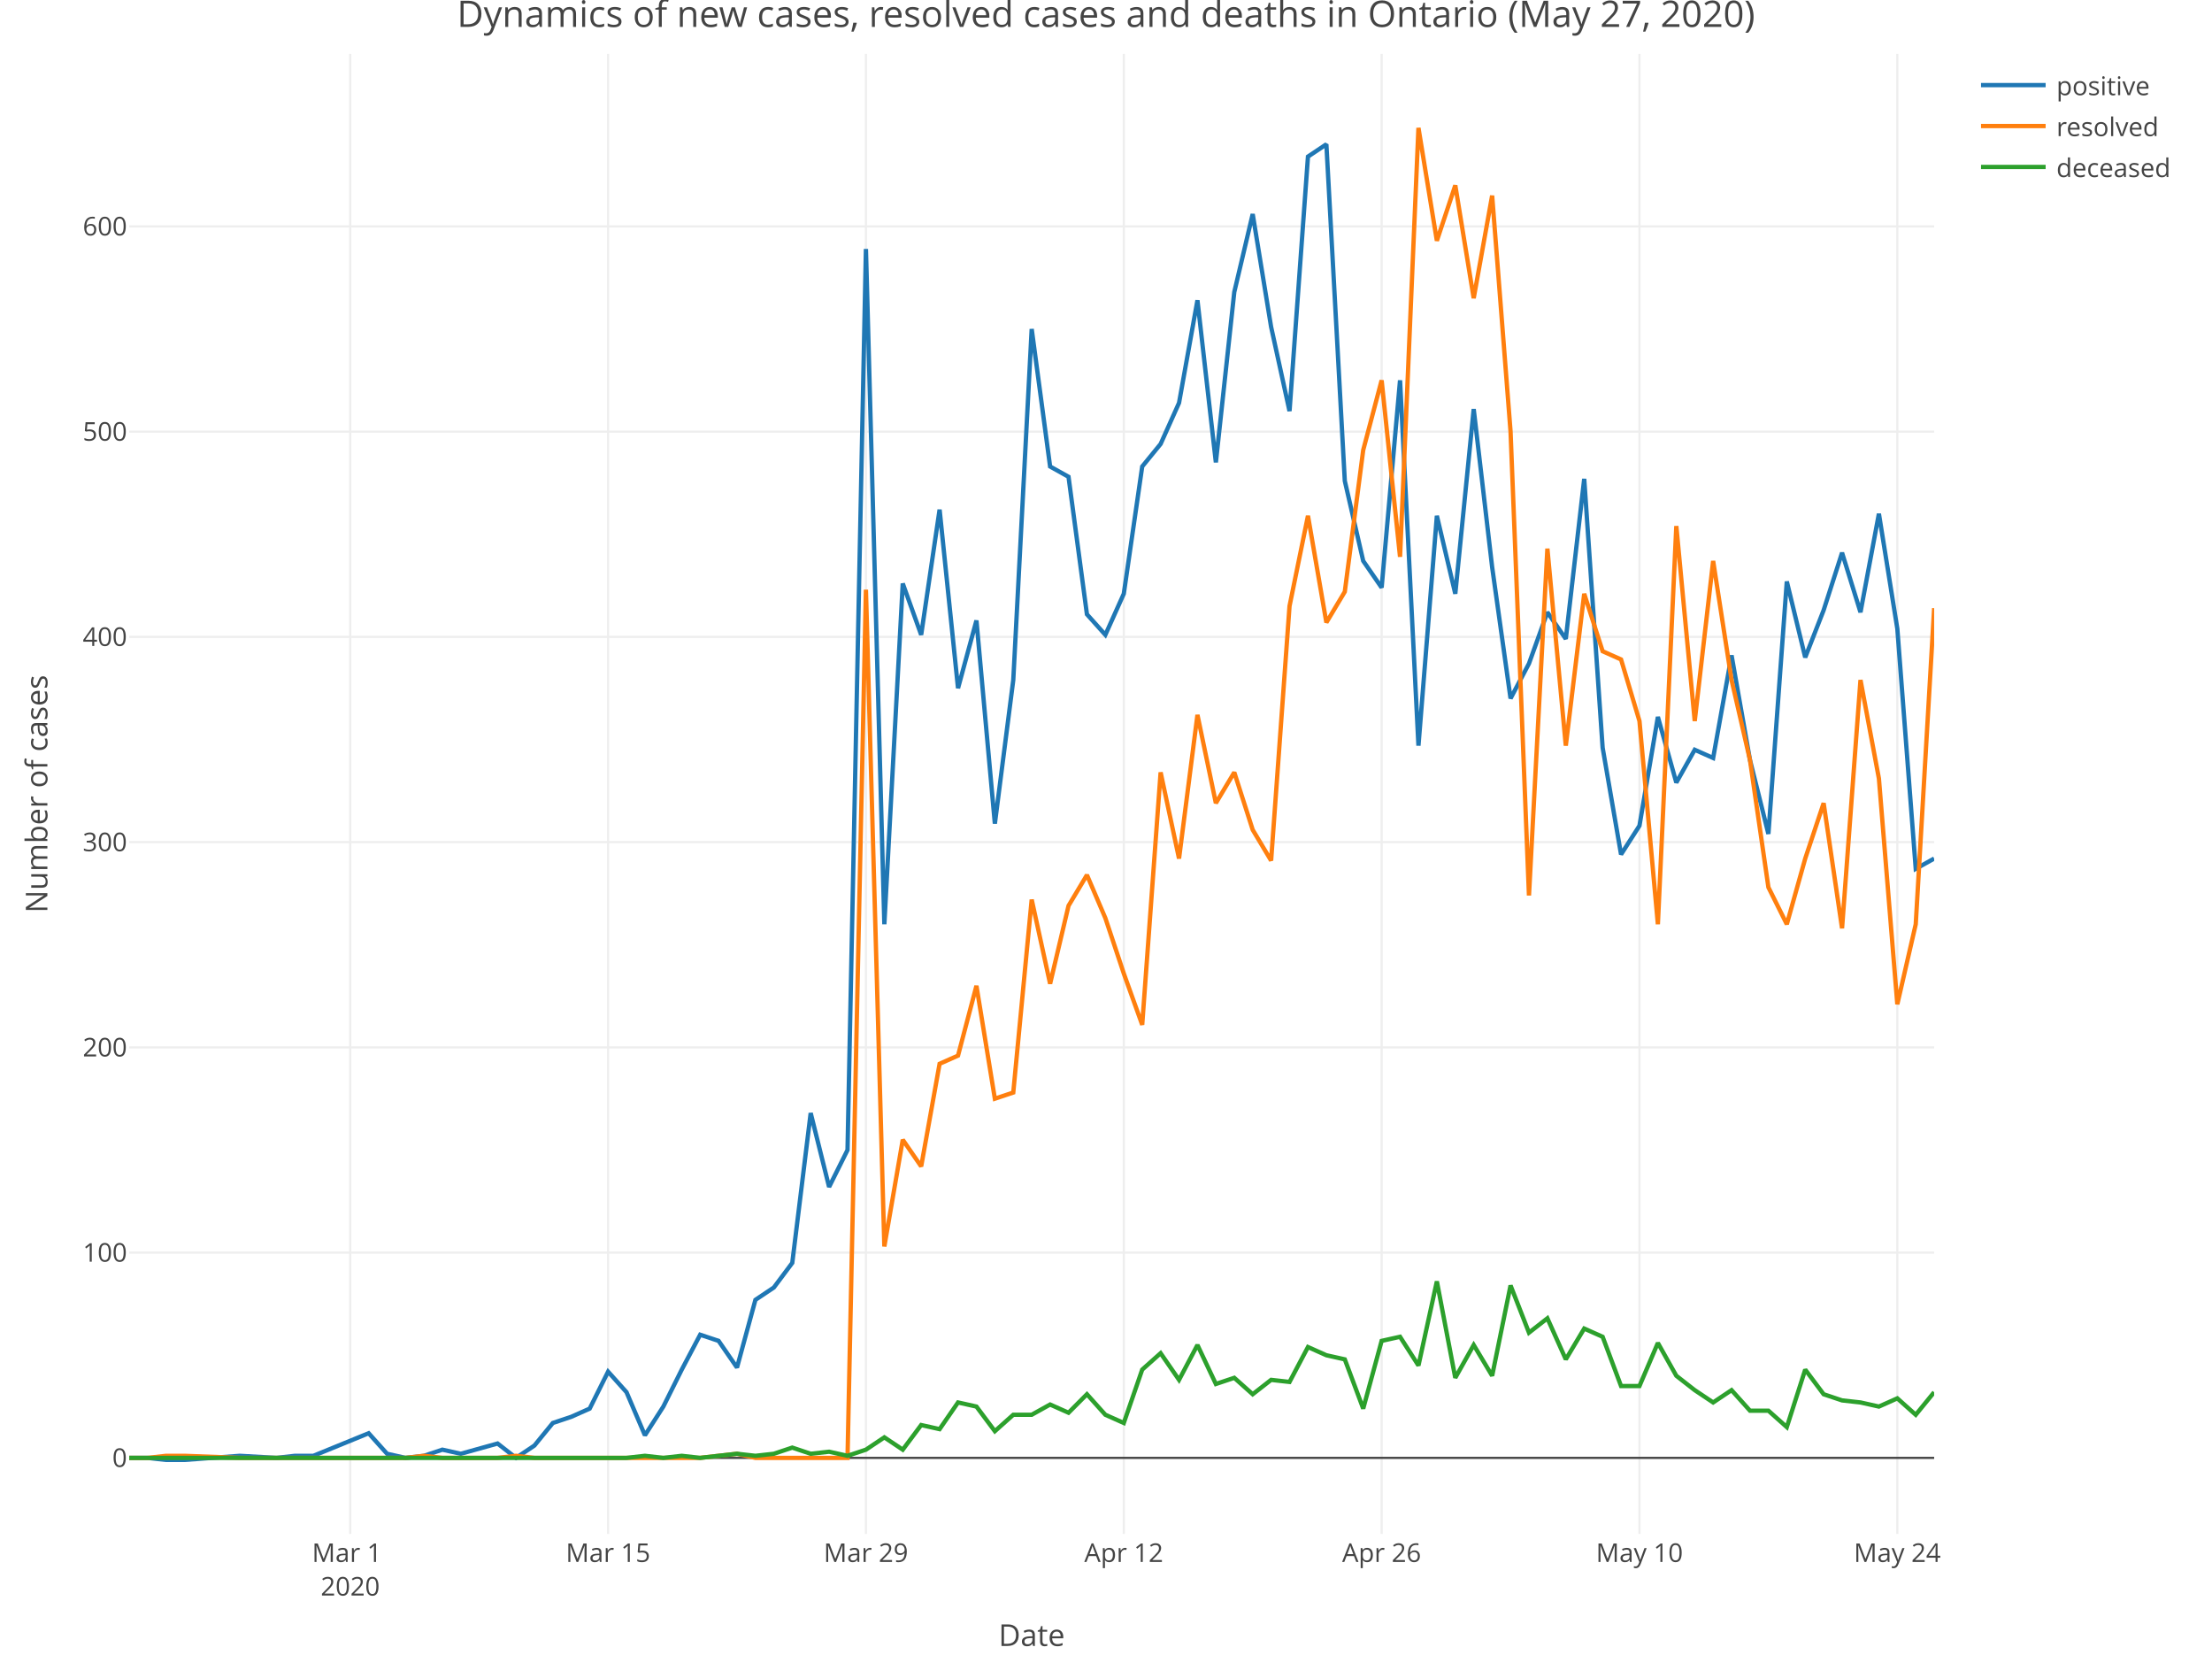
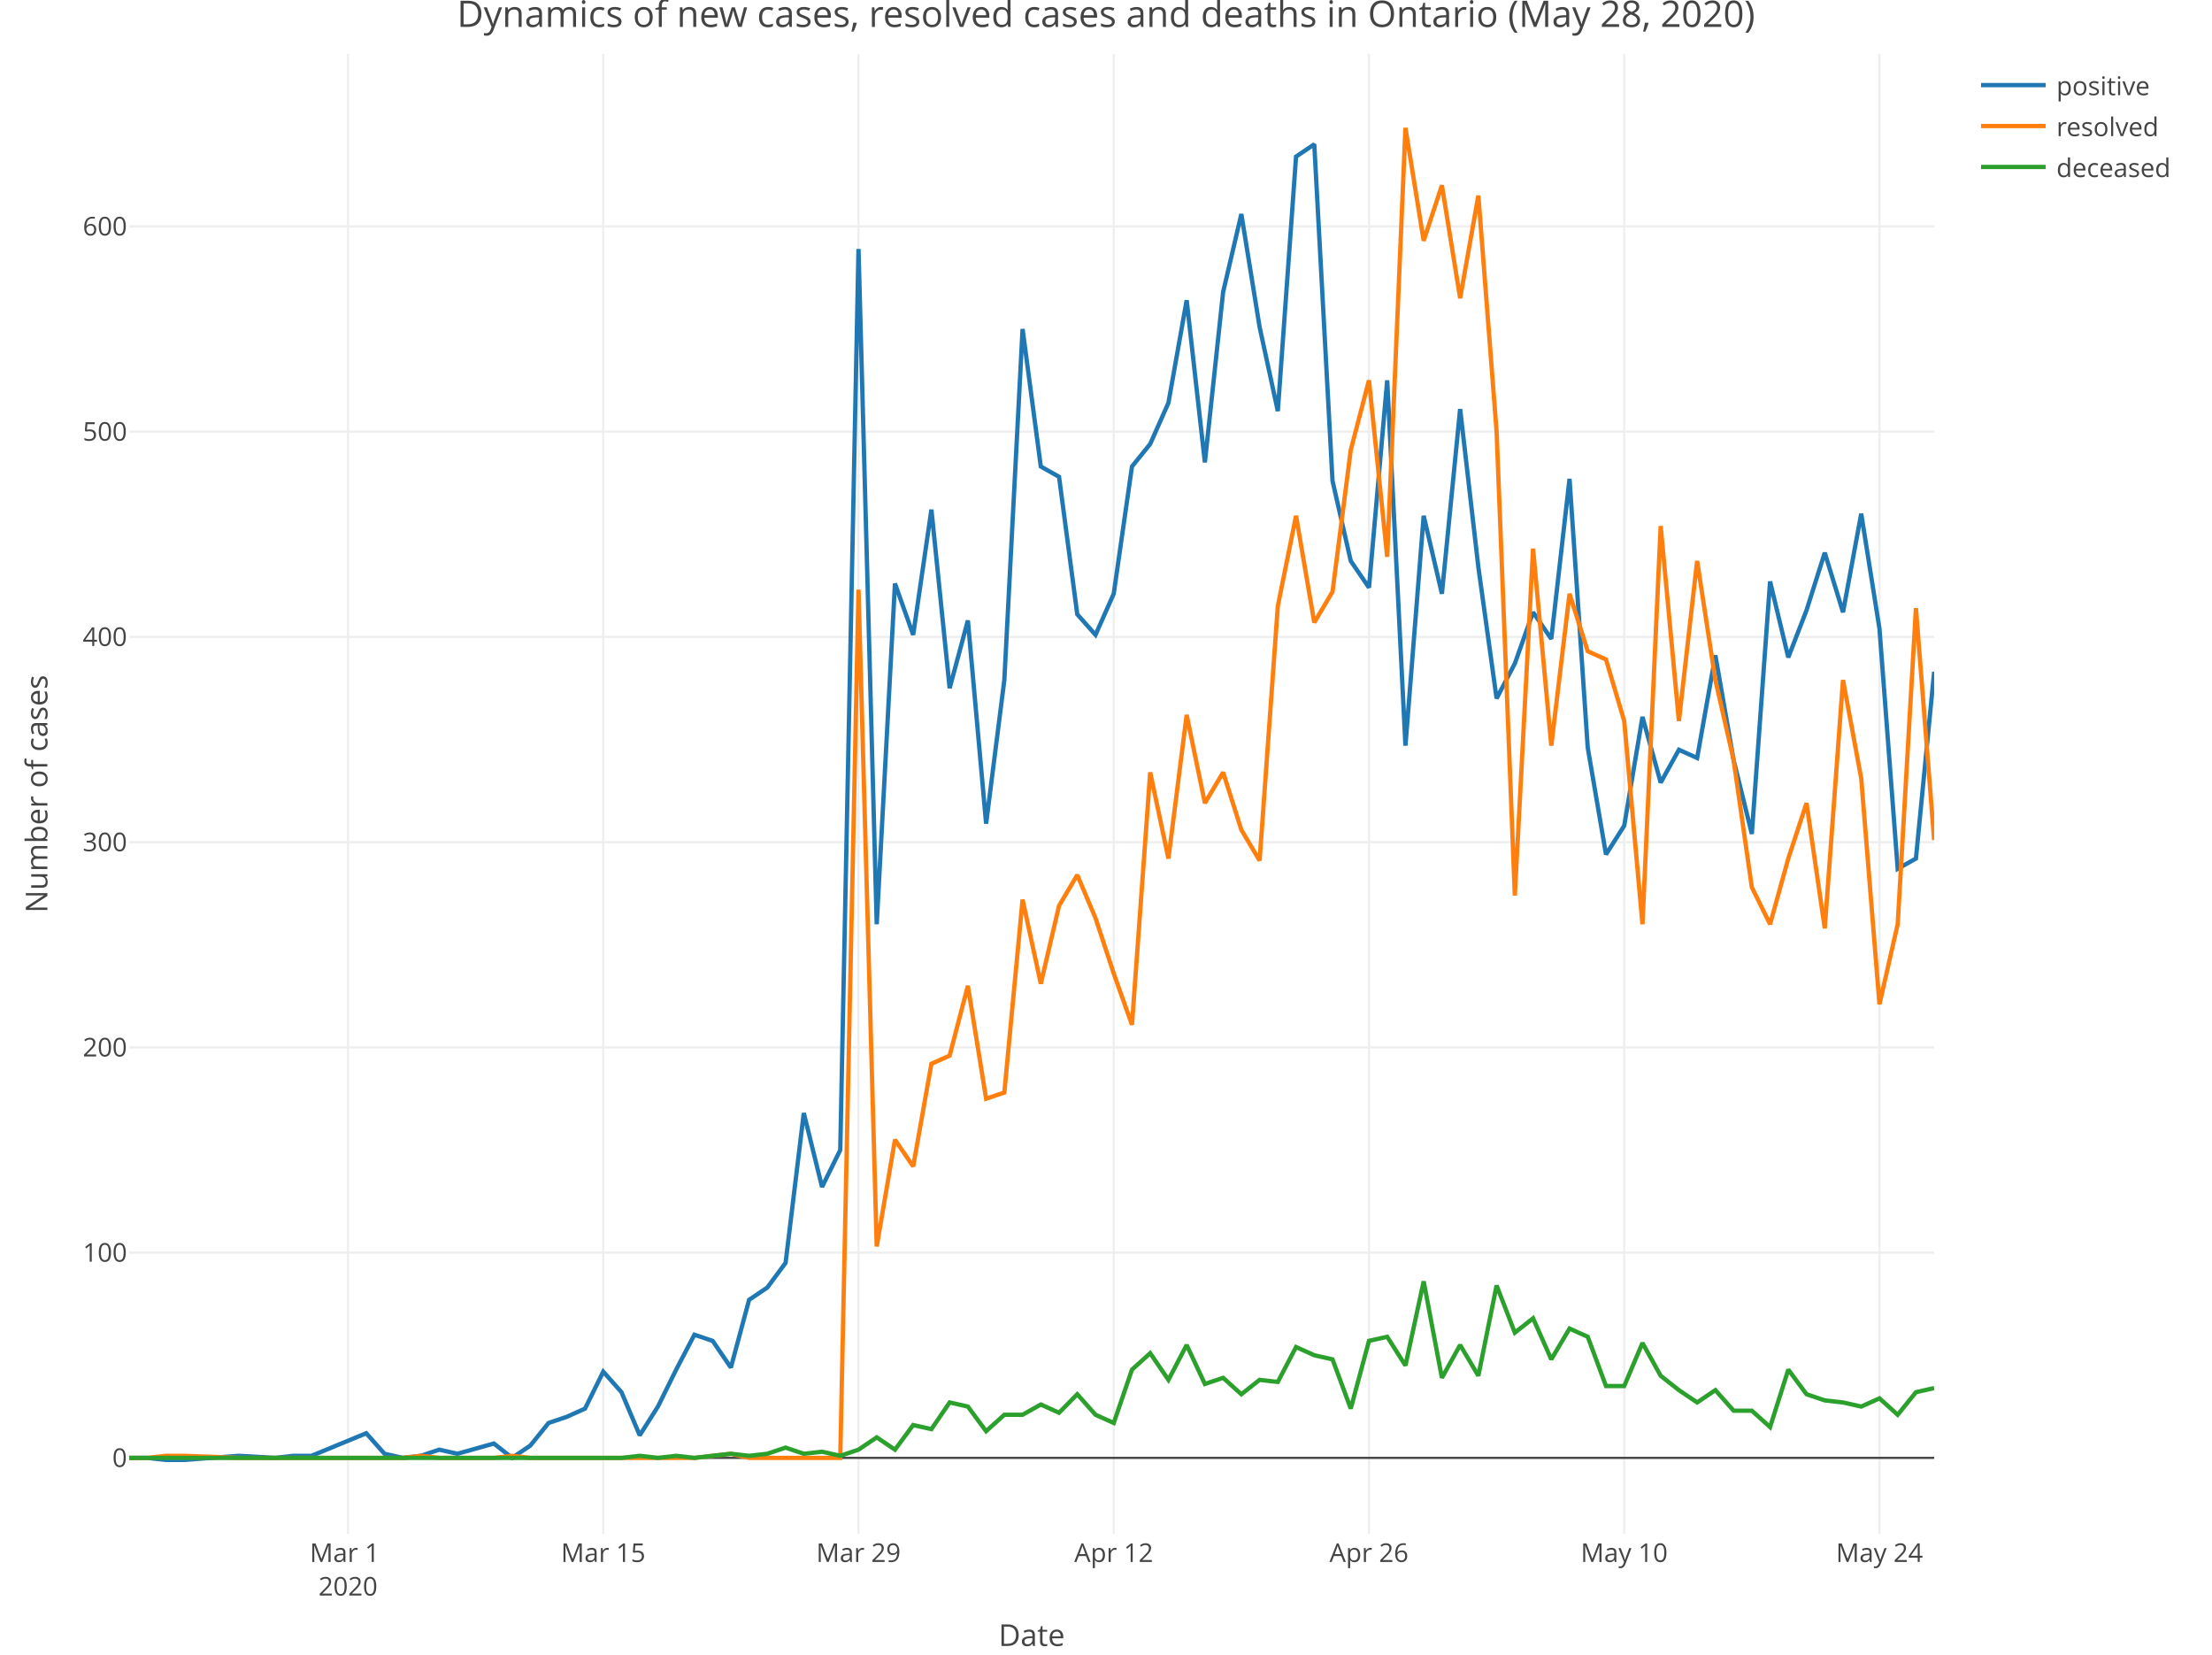
<svg xmlns="http://www.w3.org/2000/svg" class="main-svg" width="1027" height="768" style="" viewBox="0 0 1027 768">
  <rect x="0" y="0" width="1027" height="768" style="fill: rgb(255, 255, 255); fill-opacity: 1;" />
-   <defs id="defs-5b5c60">
+   <defs id="defs-2ed248">
    <g class="clips">
-       <clipPath id="clip5b5c60xyplot" class="plotclip">
+       <clipPath id="clip2ed248xyplot" class="plotclip">
        <rect width="838" height="687" />
      </clipPath>
-       <clipPath class="axesclip" id="clip5b5c60x">
+       <clipPath class="axesclip" id="clip2ed248x">
        <rect x="60" y="0" width="838" height="768" />
      </clipPath>
-       <clipPath class="axesclip" id="clip5b5c60y">
+       <clipPath class="axesclip" id="clip2ed248y">
        <rect x="0" y="25" width="1027" height="687" />
      </clipPath>
-       <clipPath class="axesclip" id="clip5b5c60xy">
+       <clipPath class="axesclip" id="clip2ed248xy">
        <rect x="60" y="25" width="838" height="687" />
      </clipPath>
    </g>
    <g class="gradients" />
  </defs>
  <g class="bglayer" />
  <g class="layer-below">
    <g class="imagelayer" />
    <g class="shapelayer" />
  </g>
  <g class="cartesianlayer">
    <g class="subplot xy">
      <g class="layer-subplot">
        <g class="shapelayer" />
        <g class="imagelayer" />
      </g>
      <g class="gridlayer">
        <g class="x">
-           <path class="xgrid crisp" transform="translate(162.61,0)" d="M0,25v687" style="stroke: rgb(238, 238, 238); stroke-opacity: 1; stroke-width: 1px;" />
-           <path class="xgrid crisp" transform="translate(282.33,0)" d="M0,25v687" style="stroke: rgb(238, 238, 238); stroke-opacity: 1; stroke-width: 1px;" />
-           <path class="xgrid crisp" transform="translate(402.04,0)" d="M0,25v687" style="stroke: rgb(238, 238, 238); stroke-opacity: 1; stroke-width: 1px;" />
-           <path class="xgrid crisp" transform="translate(521.76,0)" d="M0,25v687" style="stroke: rgb(238, 238, 238); stroke-opacity: 1; stroke-width: 1px;" />
-           <path class="xgrid crisp" transform="translate(641.47,0)" d="M0,25v687" style="stroke: rgb(238, 238, 238); stroke-opacity: 1; stroke-width: 1px;" />
-           <path class="xgrid crisp" transform="translate(761.18,0)" d="M0,25v687" style="stroke: rgb(238, 238, 238); stroke-opacity: 1; stroke-width: 1px;" />
-           <path class="xgrid crisp" transform="translate(880.9,0)" d="M0,25v687" style="stroke: rgb(238, 238, 238); stroke-opacity: 1; stroke-width: 1px;" />
+           <path class="xgrid crisp" transform="translate(161.58,0)" d="M0,25v687" style="stroke: rgb(238, 238, 238); stroke-opacity: 1; stroke-width: 1px;" />
+           <path class="xgrid crisp" transform="translate(280.08,0)" d="M0,25v687" style="stroke: rgb(238, 238, 238); stroke-opacity: 1; stroke-width: 1px;" />
+           <path class="xgrid crisp" transform="translate(398.59,0)" d="M0,25v687" style="stroke: rgb(238, 238, 238); stroke-opacity: 1; stroke-width: 1px;" />
+           <path class="xgrid crisp" transform="translate(517.09,0)" d="M0,25v687" style="stroke: rgb(238, 238, 238); stroke-opacity: 1; stroke-width: 1px;" />
+           <path class="xgrid crisp" transform="translate(635.6,0)" d="M0,25v687" style="stroke: rgb(238, 238, 238); stroke-opacity: 1; stroke-width: 1px;" />
+           <path class="xgrid crisp" transform="translate(754.1,0)" d="M0,25v687" style="stroke: rgb(238, 238, 238); stroke-opacity: 1; stroke-width: 1px;" />
+           <path class="xgrid crisp" transform="translate(872.61,0)" d="M0,25v687" style="stroke: rgb(238, 238, 238); stroke-opacity: 1; stroke-width: 1px;" />
        </g>
        <g class="y">
          <path class="ygrid crisp" transform="translate(0,581.43)" d="M60,0h838" style="stroke: rgb(238, 238, 238); stroke-opacity: 1; stroke-width: 1px;" />
          <path class="ygrid crisp" transform="translate(0,486.16)" d="M60,0h838" style="stroke: rgb(238, 238, 238); stroke-opacity: 1; stroke-width: 1px;" />
          <path class="ygrid crisp" transform="translate(0,390.89)" d="M60,0h838" style="stroke: rgb(238, 238, 238); stroke-opacity: 1; stroke-width: 1px;" />
          <path class="ygrid crisp" transform="translate(0,295.62)" d="M60,0h838" style="stroke: rgb(238, 238, 238); stroke-opacity: 1; stroke-width: 1px;" />
          <path class="ygrid crisp" transform="translate(0,200.35)" d="M60,0h838" style="stroke: rgb(238, 238, 238); stroke-opacity: 1; stroke-width: 1px;" />
          <path class="ygrid crisp" transform="translate(0,105.08)" d="M60,0h838" style="stroke: rgb(238, 238, 238); stroke-opacity: 1; stroke-width: 1px;" />
        </g>
      </g>
      <g class="zerolinelayer">
        <path class="yzl zl crisp" transform="translate(0,676.7)" d="M60,0h838" style="stroke: rgb(68, 68, 68); stroke-opacity: 1; stroke-width: 1px;" />
      </g>
      <path class="xlines-below" />
      <path class="ylines-below" />
      <g class="overlines-below" />
      <g class="xaxislayer-below" />
      <g class="yaxislayer-below" />
      <g class="overaxes-below" />
-       <g class="plot" transform="translate(60, 25)" clip-path="url('#clip5b5c60xyplot')">
+       <g class="plot" transform="translate(60, 25)" clip-path="url('#clip2ed248xyplot')">
        <g class="scatterlayer mlayer">
-           <g class="trace scatter trace4f8e6e" style="stroke-miterlimit: 2; opacity: 1;">
+           <g class="trace scatter traceb16655" style="stroke-miterlimit: 2; opacity: 1;">
            <g class="fills" />
            <g class="errorbars" />
            <g class="lines">
-               <path class="js-line" d="M0,651.7L8.55,651.7L17.1,652.65L25.65,652.65L51.31,650.74L68.41,651.7L76.96,650.74L85.51,650.74L111.16,640.26L119.71,649.79L128.27,651.7L136.82,650.74L145.37,647.89L153.92,649.79L171.02,645.03L179.57,651.7L188.12,645.98L196.67,635.5L205.22,632.64L213.78,628.83L222.33,611.68L230.88,621.21L239.43,641.22L247.98,627.88L256.53,610.73L265.08,594.54L273.63,597.39L282.18,609.78L290.73,578.34L299.29,572.62L307.84,561.19L316.39,491.64L324.94,525.94L333.49,508.79L342.04,90.56L350.59,404L359.14,245.85L367.69,269.67L376.24,211.55L384.8,294.44L393.35,263L401.9,357.31L410.45,290.63L419,127.71L427.55,191.54L436.1,196.31L444.65,260.14L453.2,269.67L461.76,250.61L470.31,191.54L478.86,181.07L487.41,162.01L495.96,114.38L504.51,189.64L513.06,110.57L521.61,74.36L530.16,126.76L538.71,165.82L547.27,47.69L555.82,41.97L564.37,198.21L572.92,235.37L581.47,247.75L590.02,151.53L598.57,321.11L607.12,214.41L615.67,250.61L624.22,164.87L632.78,238.23L641.33,299.2L649.88,283L658.43,259.19L666.98,271.57L675.53,197.26L684.08,322.06L692.63,371.6L701.18,358.27L709.73,307.77L718.29,338.26L726.84,323.02L735.39,326.83L743.94,279.19L752.49,327.78L761.04,362.08L769.59,244.9L778.14,280.15L786.69,258.23L795.24,231.56L803.8,259.19L812.35,213.46L820.9,266.81L829.45,378.27L838,373.51" style="vector-effect: non-scaling-stroke; fill: none; stroke: rgb(31, 119, 180); stroke-opacity: 1; stroke-width: 2px; opacity: 1;" />
+               <path class="js-line" d="M0,651.7L8.46,651.7L16.93,652.65L25.39,652.65L50.79,650.74L67.72,651.7L76.18,650.74L84.65,650.74L110.04,640.26L118.51,649.79L126.97,651.7L135.43,650.74L143.9,647.89L152.36,649.79L169.29,645.03L177.76,651.7L186.22,645.98L194.69,635.5L203.15,632.64L211.62,628.83L220.08,611.68L228.55,621.21L237.01,641.22L245.47,627.88L253.94,610.73L262.4,594.54L270.87,597.39L279.33,609.78L287.8,578.34L296.26,572.62L304.73,561.19L313.19,491.64L321.66,525.94L330.12,508.79L338.59,90.56L347.05,404L355.52,245.85L363.98,269.67L372.44,211.55L380.91,294.44L389.37,263L397.84,357.31L406.3,290.63L414.77,127.71L423.23,191.54L431.7,196.31L440.16,260.14L448.63,269.67L457.09,250.61L465.56,191.54L474.02,181.07L482.48,162.01L490.95,114.38L499.41,189.64L507.88,110.57L516.34,74.36L524.81,126.76L533.27,165.82L541.74,47.69L550.2,41.97L558.67,198.21L567.13,235.37L575.6,247.75L584.06,151.53L592.53,321.11L600.99,214.41L609.45,250.61L617.92,164.87L626.38,238.23L634.85,299.2L643.31,283L651.78,259.19L660.24,271.57L668.71,197.26L677.17,322.06L685.64,371.6L694.1,358.27L702.57,307.77L711.03,338.26L719.49,323.02L727.96,326.83L736.42,279.19L744.89,327.78L753.35,362.08L761.82,244.9L770.28,280.15L778.75,258.23L787.21,231.56L795.68,259.19L804.14,213.46L812.61,266.81L821.07,378.27L829.54,373.51L838,286.81" style="vector-effect: non-scaling-stroke; fill: none; stroke: rgb(31, 119, 180); stroke-opacity: 1; stroke-width: 2px; opacity: 1;" />
            </g>
            <g class="points" />
            <g class="text" />
          </g>
-           <g class="trace scatter tracee091d3" style="stroke-miterlimit: 2; opacity: 1;">
+           <g class="trace scatter tracecacabf" style="stroke-miterlimit: 2; opacity: 1;">
            <g class="fills" />
            <g class="errorbars" />
            <g class="lines">
-               <path class="js-line" d="M0,651.7L8.55,651.7L17.1,650.74L25.65,650.74L51.31,651.7L128.27,651.7L136.82,650.74L145.37,651.7L153.92,651.7L171.02,651.7L179.57,650.74L188.12,651.7L196.67,651.7L265.08,651.7L273.63,650.74L282.18,649.79L290.73,651.7L333.49,651.7L342.04,248.71L350.59,553.57L359.14,504.03L367.69,516.41L376.24,468.78L384.8,464.97L393.35,432.58L401.9,484.98L410.45,482.12L419,392.56L427.55,431.62L436.1,395.42L444.65,381.13L453.2,401.14L461.76,426.86L470.31,450.68L478.86,333.5L487.41,373.51L495.96,306.82L504.51,347.79L513.06,333.5L521.61,360.17L530.16,374.46L538.71,256.33L547.27,214.41L555.82,263.95L564.37,249.66L572.92,183.92L581.47,151.53L590.02,233.46L598.57,34.35L607.12,86.75L615.67,61.03L624.22,113.42L632.78,65.79L641.33,175.35L649.88,390.66L658.43,229.65L666.98,321.11L675.53,250.61L684.08,277.29L692.63,281.1L701.18,309.68L709.73,404L718.29,219.17L726.84,309.68L735.39,235.37L743.94,290.63L752.49,327.78L761.04,386.85L769.59,404L778.14,373.51L786.69,347.79L795.24,405.9L803.8,290.63L812.35,336.35L820.9,441.15L829.45,404L838,257.28" style="vector-effect: non-scaling-stroke; fill: none; stroke: rgb(255, 127, 14); stroke-opacity: 1; stroke-width: 2px; opacity: 1;" />
+               <path class="js-line" d="M0,651.7L8.46,651.7L16.93,650.74L25.39,650.74L50.79,651.7L126.97,651.7L135.43,650.74L143.9,651.7L152.36,651.7L169.29,651.7L177.76,650.74L186.22,651.7L194.69,651.7L262.4,651.7L270.87,650.74L279.33,649.79L287.8,651.7L330.12,651.7L338.59,248.71L347.05,553.57L355.52,504.03L363.98,516.41L372.44,468.78L380.91,464.97L389.37,432.58L397.84,484.98L406.3,482.12L414.77,392.56L423.23,431.62L431.7,395.42L440.16,381.13L448.63,401.14L457.09,426.86L465.56,450.68L474.02,333.5L482.48,373.51L490.95,306.82L499.41,347.79L507.88,333.5L516.34,360.17L524.81,374.46L533.27,256.33L541.74,214.41L550.2,263.95L558.67,249.66L567.13,183.92L575.6,151.53L584.06,233.46L592.53,34.35L600.99,86.75L609.45,61.03L617.92,113.42L626.38,65.79L634.85,175.35L643.31,390.66L651.78,229.65L660.24,321.11L668.71,250.61L677.17,277.29L685.64,281.1L694.1,309.68L702.57,404L711.03,219.17L719.49,309.68L727.96,235.37L736.42,290.63L744.89,327.78L753.35,386.85L761.82,404L770.28,373.51L778.75,347.79L787.21,405.9L795.68,290.63L804.14,336.35L812.61,441.15L821.07,404L829.54,257.28L838,364.94" style="vector-effect: non-scaling-stroke; fill: none; stroke: rgb(255, 127, 14); stroke-opacity: 1; stroke-width: 2px; opacity: 1;" />
            </g>
            <g class="points" />
            <g class="text" />
          </g>
-           <g class="trace scatter trace35b0af" style="stroke-miterlimit: 2; opacity: 1;">
+           <g class="trace scatter trace984678" style="stroke-miterlimit: 2; opacity: 1;">
            <g class="fills" />
            <g class="errorbars" />
            <g class="lines">
-               <path class="js-line" d="M0,651.7L230.88,651.7L239.43,650.74L247.98,651.7L256.53,650.74L265.08,651.7L273.63,650.74L282.18,649.79L290.73,650.74L299.29,649.79L307.84,646.93L316.39,649.79L324.94,648.84L333.49,650.74L342.04,647.89L350.59,642.17L359.14,647.89L367.69,636.45L376.24,638.36L384.8,625.97L393.35,627.88L401.9,639.31L410.45,631.69L419,631.69L427.55,626.93L436.1,630.74L444.65,622.16L453.2,631.69L461.76,635.5L470.31,610.73L478.86,603.11L487.41,615.49L495.96,599.3L504.51,617.4L513.06,614.54L521.61,622.16L530.16,615.49L538.71,616.45L547.27,600.25L555.82,604.06L564.37,605.97L572.92,628.83L581.47,597.39L590.02,595.49L598.57,608.83L607.12,569.77L615.67,614.54L624.22,599.3L632.78,613.59L641.33,571.67L649.88,593.58L658.43,586.91L666.98,605.97L675.53,591.68L684.08,595.49L692.63,618.35L701.18,618.35L709.73,598.35L718.29,613.59L726.84,620.26L735.39,625.97L743.94,620.26L752.49,629.79L761.04,629.79L769.59,637.41L778.14,610.73L786.69,622.16L795.24,625.02L803.8,625.97L812.35,627.88L820.9,624.07L829.45,631.69L838,621.21" style="vector-effect: non-scaling-stroke; fill: none; stroke: rgb(44, 160, 44); stroke-opacity: 1; stroke-width: 2px; opacity: 1;" />
+               <path class="js-line" d="M0,651.7L228.55,651.7L237.01,650.74L245.47,651.7L253.94,650.74L262.4,651.7L270.87,650.74L279.33,649.79L287.8,650.74L296.26,649.79L304.73,646.93L313.19,649.79L321.66,648.84L330.12,650.74L338.59,647.89L347.05,642.17L355.52,647.89L363.98,636.45L372.44,638.36L380.91,625.97L389.37,627.88L397.84,639.31L406.3,631.69L414.77,631.69L423.23,626.93L431.7,630.74L440.16,622.16L448.63,631.69L457.09,635.5L465.56,610.73L474.02,603.11L482.48,615.49L490.95,599.3L499.41,617.4L507.88,614.54L516.34,622.16L524.81,615.49L533.27,616.45L541.74,600.25L550.2,604.06L558.67,605.97L567.13,628.83L575.6,597.39L584.06,595.49L592.53,608.83L600.99,569.77L609.45,614.54L617.92,599.3L626.38,613.59L634.85,571.67L643.31,593.58L651.78,586.91L660.24,605.97L668.71,591.68L677.17,595.49L685.64,618.35L694.1,618.35L702.57,598.35L711.03,613.59L719.49,620.26L727.96,625.97L736.42,620.26L744.89,629.79L753.35,629.79L761.82,637.41L770.28,610.73L778.75,622.16L787.21,625.02L795.68,625.97L804.14,627.88L812.61,624.07L821.07,631.69L829.54,621.21L838,619.31" style="vector-effect: non-scaling-stroke; fill: none; stroke: rgb(44, 160, 44); stroke-opacity: 1; stroke-width: 2px; opacity: 1;" />
            </g>
            <g class="points" />
            <g class="text" />
          </g>
        </g>
      </g>
      <g class="overplot" />
      <path class="xlines-above crisp" style="fill: none;" d="M0,0" />
      <path class="ylines-above crisp" style="fill: none;" d="M0,0" />
      <g class="overlines-above" />
      <g class="xaxislayer-above">
        <g class="xtick">
-           <text text-anchor="middle" x="0" y="725" transform="translate(162.61,0)" style="font-family: 'Open Sans', verdana, arial, sans-serif; font-size: 12px; fill: rgb(68, 68, 68); fill-opacity: 1; white-space: pre;">
+           <text text-anchor="middle" x="0" y="725" transform="translate(161.58,0)" style="font-family: 'Open Sans', verdana, arial, sans-serif; font-size: 12px; fill: rgb(68, 68, 68); fill-opacity: 1; white-space: pre;">
            <tspan class="line" dy="0em" x="0" y="725">Mar 1</tspan>
            <tspan class="line" dy="1.3em" x="0" y="725">2020</tspan>
          </text>
        </g>
        <g class="xtick">
-           <text text-anchor="middle" x="0" y="725" transform="translate(282.33,0)" style="font-family: 'Open Sans', verdana, arial, sans-serif; font-size: 12px; fill: rgb(68, 68, 68); fill-opacity: 1; white-space: pre;">Mar 15</text>
-         </g>
-         <g class="xtick">
-           <text text-anchor="middle" x="0" y="725" transform="translate(402.04,0)" style="font-family: 'Open Sans', verdana, arial, sans-serif; font-size: 12px; fill: rgb(68, 68, 68); fill-opacity: 1; white-space: pre;">Mar 29</text>
-         </g>
-         <g class="xtick">
-           <text text-anchor="middle" x="0" y="725" transform="translate(521.76,0)" style="font-family: 'Open Sans', verdana, arial, sans-serif; font-size: 12px; fill: rgb(68, 68, 68); fill-opacity: 1; white-space: pre;">Apr 12</text>
-         </g>
-         <g class="xtick">
-           <text text-anchor="middle" x="0" y="725" transform="translate(641.47,0)" style="font-family: 'Open Sans', verdana, arial, sans-serif; font-size: 12px; fill: rgb(68, 68, 68); fill-opacity: 1; white-space: pre;">Apr 26</text>
-         </g>
-         <g class="xtick">
-           <text text-anchor="middle" x="0" y="725" transform="translate(761.18,0)" style="font-family: 'Open Sans', verdana, arial, sans-serif; font-size: 12px; fill: rgb(68, 68, 68); fill-opacity: 1; white-space: pre;">May 10</text>
-         </g>
-         <g class="xtick">
-           <text text-anchor="middle" x="0" y="725" transform="translate(880.9,0)" style="font-family: 'Open Sans', verdana, arial, sans-serif; font-size: 12px; fill: rgb(68, 68, 68); fill-opacity: 1; white-space: pre;">May 24</text>
+           <text text-anchor="middle" x="0" y="725" transform="translate(280.08,0)" style="font-family: 'Open Sans', verdana, arial, sans-serif; font-size: 12px; fill: rgb(68, 68, 68); fill-opacity: 1; white-space: pre;">Mar 15</text>
+         </g>
+         <g class="xtick">
+           <text text-anchor="middle" x="0" y="725" transform="translate(398.59,0)" style="font-family: 'Open Sans', verdana, arial, sans-serif; font-size: 12px; fill: rgb(68, 68, 68); fill-opacity: 1; white-space: pre;">Mar 29</text>
+         </g>
+         <g class="xtick">
+           <text text-anchor="middle" x="0" y="725" transform="translate(517.09,0)" style="font-family: 'Open Sans', verdana, arial, sans-serif; font-size: 12px; fill: rgb(68, 68, 68); fill-opacity: 1; white-space: pre;">Apr 12</text>
+         </g>
+         <g class="xtick">
+           <text text-anchor="middle" x="0" y="725" transform="translate(635.6,0)" style="font-family: 'Open Sans', verdana, arial, sans-serif; font-size: 12px; fill: rgb(68, 68, 68); fill-opacity: 1; white-space: pre;">Apr 26</text>
+         </g>
+         <g class="xtick">
+           <text text-anchor="middle" x="0" y="725" transform="translate(754.1,0)" style="font-family: 'Open Sans', verdana, arial, sans-serif; font-size: 12px; fill: rgb(68, 68, 68); fill-opacity: 1; white-space: pre;">May 10</text>
+         </g>
+         <g class="xtick">
+           <text text-anchor="middle" x="0" y="725" transform="translate(872.61,0)" style="font-family: 'Open Sans', verdana, arial, sans-serif; font-size: 12px; fill: rgb(68, 68, 68); fill-opacity: 1; white-space: pre;">May 24</text>
        </g>
      </g>
      <g class="yaxislayer-above">
        <g class="ytick">
          <text text-anchor="end" x="59" y="4.2" transform="translate(0,676.7)" style="font-family: 'Open Sans', verdana, arial, sans-serif; font-size: 12px; fill: rgb(68, 68, 68); fill-opacity: 1; white-space: pre;">0</text>
        </g>
        <g class="ytick">
          <text text-anchor="end" x="59" y="4.2" transform="translate(0,581.43)" style="font-family: 'Open Sans', verdana, arial, sans-serif; font-size: 12px; fill: rgb(68, 68, 68); fill-opacity: 1; white-space: pre;">100</text>
        </g>
        <g class="ytick">
          <text text-anchor="end" x="59" y="4.2" transform="translate(0,486.16)" style="font-family: 'Open Sans', verdana, arial, sans-serif; font-size: 12px; fill: rgb(68, 68, 68); fill-opacity: 1; white-space: pre;">200</text>
        </g>
        <g class="ytick">
          <text text-anchor="end" x="59" y="4.2" transform="translate(0,390.89)" style="font-family: 'Open Sans', verdana, arial, sans-serif; font-size: 12px; fill: rgb(68, 68, 68); fill-opacity: 1; white-space: pre;">300</text>
        </g>
        <g class="ytick">
          <text text-anchor="end" x="59" y="4.2" transform="translate(0,295.62)" style="font-family: 'Open Sans', verdana, arial, sans-serif; font-size: 12px; fill: rgb(68, 68, 68); fill-opacity: 1; white-space: pre;">400</text>
        </g>
        <g class="ytick">
          <text text-anchor="end" x="59" y="4.2" transform="translate(0,200.35)" style="font-family: 'Open Sans', verdana, arial, sans-serif; font-size: 12px; fill: rgb(68, 68, 68); fill-opacity: 1; white-space: pre;">500</text>
        </g>
        <g class="ytick">
          <text text-anchor="end" x="59" y="4.2" transform="translate(0,105.08)" style="font-family: 'Open Sans', verdana, arial, sans-serif; font-size: 12px; fill: rgb(68, 68, 68); fill-opacity: 1; white-space: pre;">600</text>
        </g>
      </g>
      <g class="overaxes-above" />
    </g>
  </g>
  <g class="polarlayer" />
  <g class="ternarylayer" />
  <g class="geolayer" />
  <g class="funnelarealayer" />
  <g class="pielayer" />
  <g class="treemaplayer" />
  <g class="sunburstlayer" />
  <g class="glimages" />
-   <defs id="topdefs-5b5c60">
+   <defs id="topdefs-2ed248">
    <g class="clips" />
-     <clipPath id="legend5b5c60">
+     <clipPath id="legend2ed248">
      <rect width="102" height="67" x="0" y="0" />
    </clipPath>
  </defs>
  <g class="layer-above">
    <g class="imagelayer" />
    <g class="shapelayer" />
  </g>
  <g class="infolayer">
    <g class="legend" pointer-events="all" transform="translate(914.76, 25)">
      <rect class="bg" shape-rendering="crispEdges" style="stroke: rgb(68, 68, 68); stroke-opacity: 1; fill: rgb(255, 255, 255); fill-opacity: 1; stroke-width: 0px;" width="102" height="67" x="0" y="0" />
-       <g class="scrollbox" transform="translate(0, 0)" clip-path="url('#legend5b5c60')">
+       <g class="scrollbox" transform="translate(0, 0)" clip-path="url('#legend2ed248')">
        <g class="groups">
          <g class="traces" style="opacity: 1;" transform="translate(0, 14.5)">
            <text class="legendtext user-select-none" text-anchor="start" x="40" y="4.68" style="font-family: 'Open Sans', verdana, arial, sans-serif; font-size: 12px; fill: rgb(68, 68, 68); fill-opacity: 1; white-space: pre;">positive</text>
            <g class="layers" style="opacity: 1;">
              <g class="legendfill" />
              <g class="legendlines">
                <path class="js-line" d="M5,0h30" style="fill: none; stroke: rgb(31, 119, 180); stroke-opacity: 1; stroke-width: 2px;" />
              </g>
              <g class="legendsymbols">
                <g class="legendpoints" />
              </g>
            </g>
            <rect class="legendtoggle" pointer-events="all" x="0" y="-9.5" width="96.109" height="19" style="cursor: pointer; fill: rgb(0, 0, 0); fill-opacity: 0;" />
          </g>
          <g class="traces" style="opacity: 1;" transform="translate(0, 33.5)">
            <text class="legendtext user-select-none" text-anchor="start" x="40" y="4.68" style="font-family: 'Open Sans', verdana, arial, sans-serif; font-size: 12px; fill: rgb(68, 68, 68); fill-opacity: 1; white-space: pre;">resolved</text>
            <g class="layers" style="opacity: 1;">
              <g class="legendfill" />
              <g class="legendlines">
                <path class="js-line" d="M5,0h30" style="fill: none; stroke: rgb(255, 127, 14); stroke-opacity: 1; stroke-width: 2px;" />
              </g>
              <g class="legendsymbols">
                <g class="legendpoints" />
              </g>
            </g>
            <rect class="legendtoggle" pointer-events="all" x="0" y="-9.5" width="96.109" height="19" style="cursor: pointer; fill: rgb(0, 0, 0); fill-opacity: 0;" />
          </g>
          <g class="traces" style="opacity: 1;" transform="translate(0, 52.5)">
            <text class="legendtext user-select-none" text-anchor="start" x="40" y="4.68" style="font-family: 'Open Sans', verdana, arial, sans-serif; font-size: 12px; fill: rgb(68, 68, 68); fill-opacity: 1; white-space: pre;">deceased</text>
            <g class="layers" style="opacity: 1;">
              <g class="legendfill" />
              <g class="legendlines">
                <path class="js-line" d="M5,0h30" style="fill: none; stroke: rgb(44, 160, 44); stroke-opacity: 1; stroke-width: 2px;" />
              </g>
              <g class="legendsymbols">
                <g class="legendpoints" />
              </g>
            </g>
            <rect class="legendtoggle" pointer-events="all" x="0" y="-9.5" width="96.109" height="19" style="cursor: pointer; fill: rgb(0, 0, 0); fill-opacity: 0;" />
          </g>
        </g>
      </g>
      <rect class="scrollbar" rx="20" ry="3" width="0" height="0" style="fill: rgb(128, 139, 164); fill-opacity: 1;" x="0" y="0" />
    </g>
    <g class="g-gtitle">
-       <text class="gtitle" x="513.5" y="12.5" text-anchor="middle" dy="0em" style="font-family: 'Open Sans', verdana, arial, sans-serif; font-size: 17px; fill: rgb(68, 68, 68); opacity: 1; font-weight: normal; white-space: pre;">Dynamics of new cases, resolved cases and deaths in Ontario (May 27, 2020)</text>
+       <text class="gtitle" x="513.5" y="12.5" text-anchor="middle" dy="0em" style="font-family: 'Open Sans', verdana, arial, sans-serif; font-size: 17px; fill: rgb(68, 68, 68); opacity: 1; font-weight: normal; white-space: pre;">Dynamics of new cases, resolved cases and deaths in Ontario (May 28, 2020)</text>
    </g>
    <g class="g-xtitle">
      <text class="xtitle" x="479" y="764" text-anchor="middle" style="font-family: 'Open Sans', verdana, arial, sans-serif; font-size: 14px; fill: rgb(68, 68, 68); opacity: 1; font-weight: normal; white-space: pre;">Date</text>
    </g>
    <g class="g-ytitle">
      <text class="ytitle" transform="rotate(-90,22,368.5)" x="22" y="368.5" text-anchor="middle" style="font-family: 'Open Sans', verdana, arial, sans-serif; font-size: 14px; fill: rgb(68, 68, 68); opacity: 1; font-weight: normal; white-space: pre;">Number of cases</text>
    </g>
  </g>
</svg>
